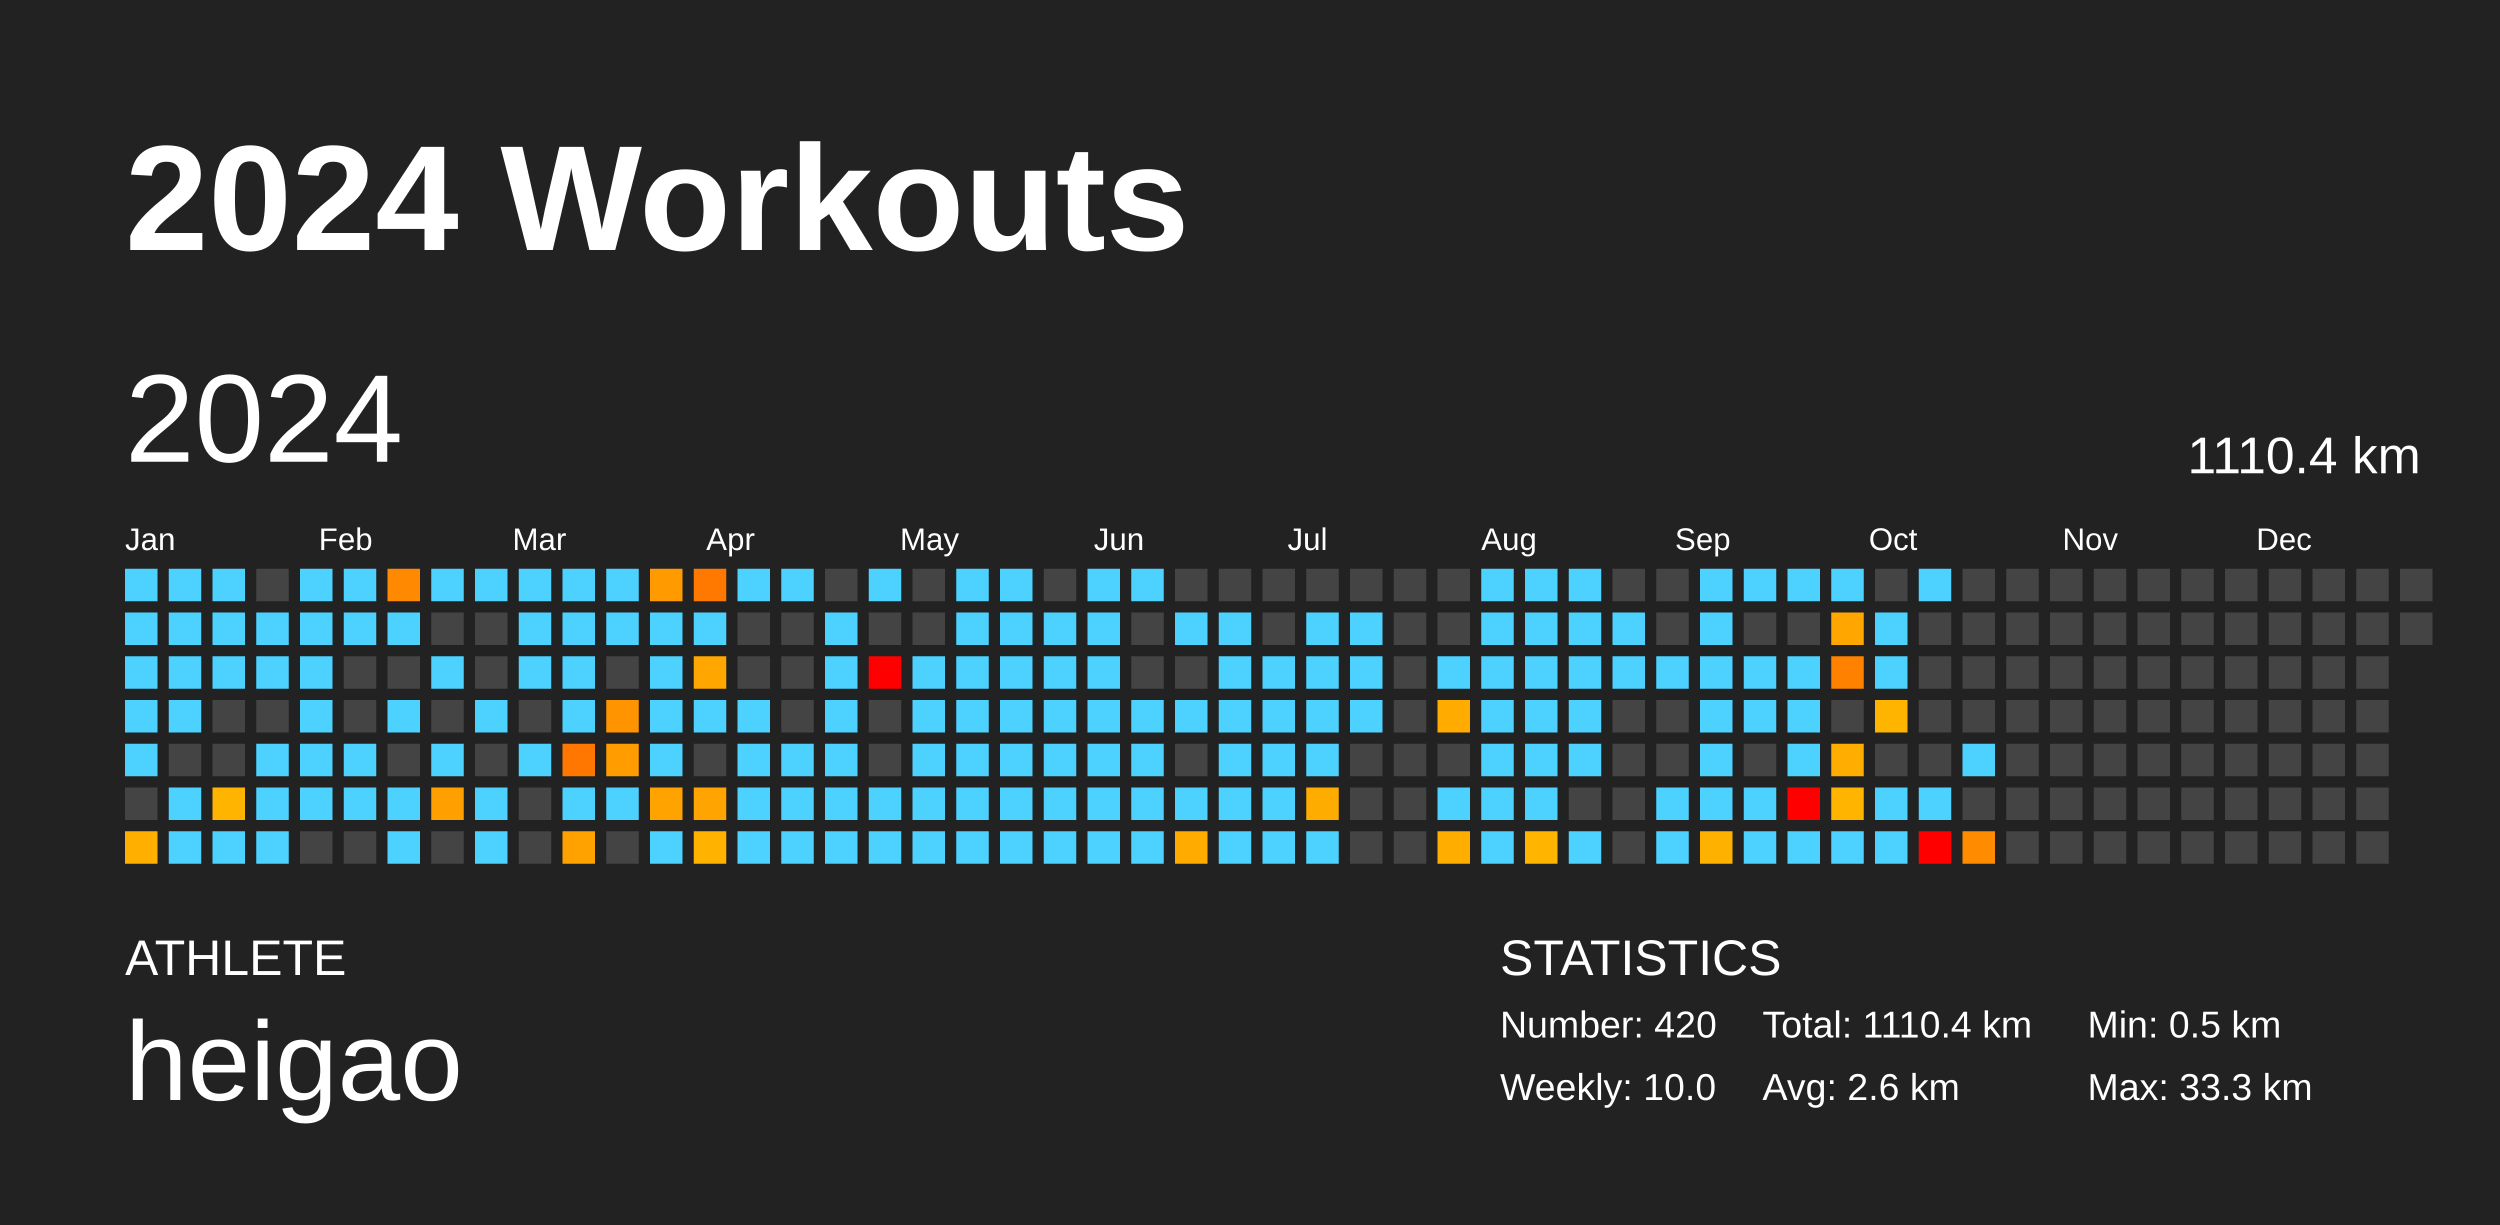
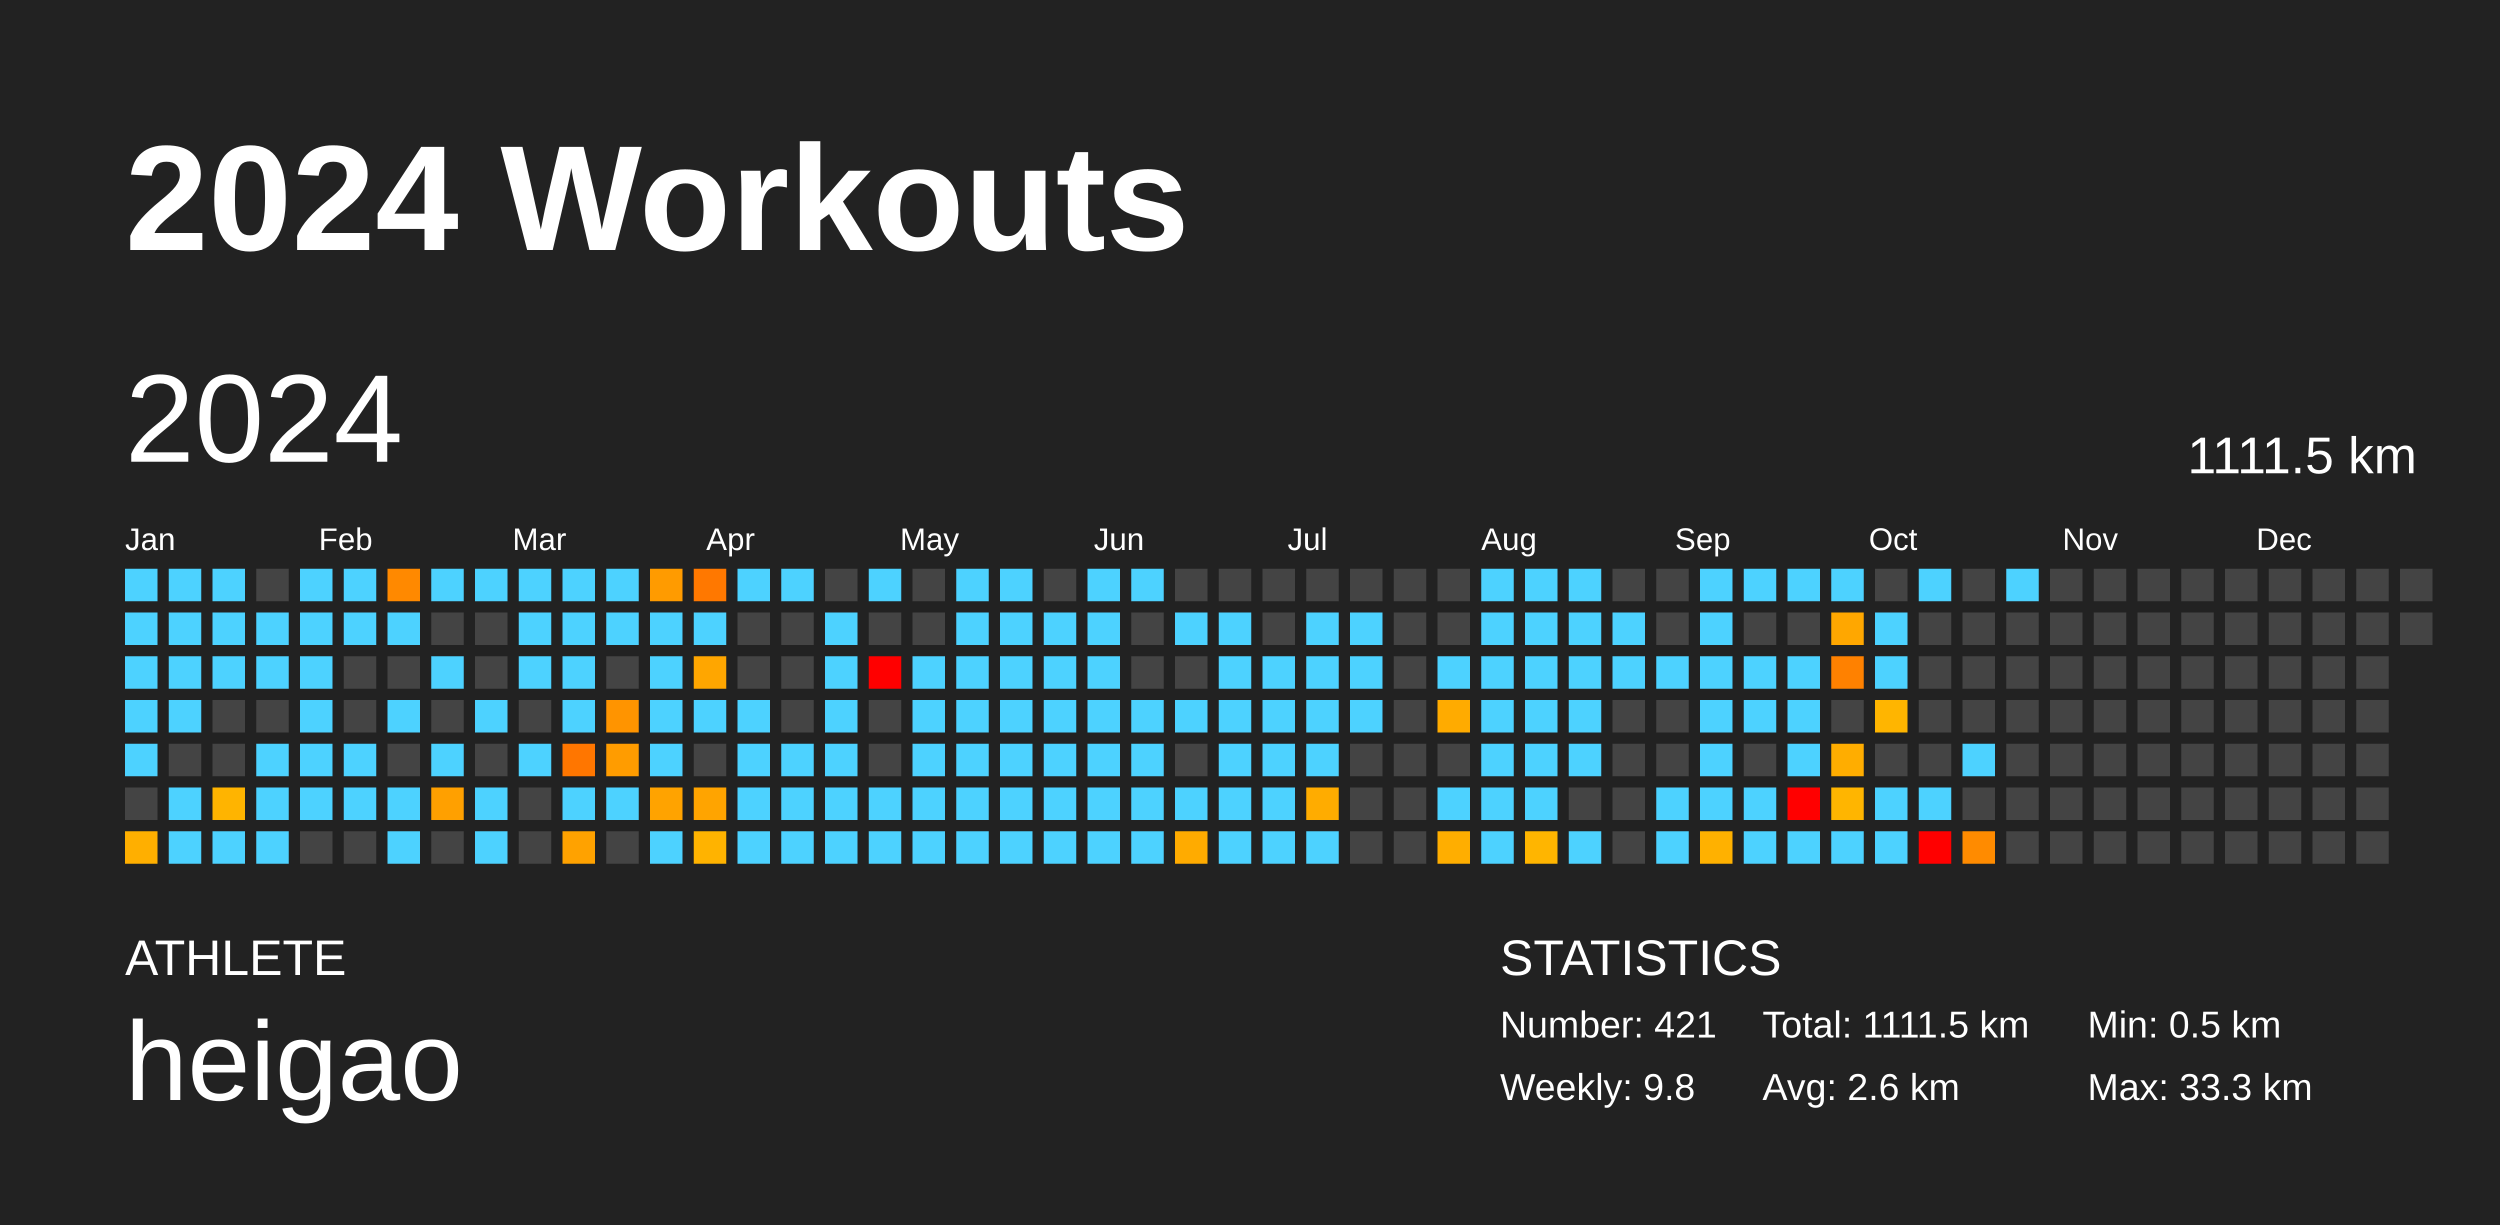
<svg xmlns="http://www.w3.org/2000/svg" baseProfile="full" height="98mm" version="1.1" viewBox="0,0,200,98" width="200mm">
  <defs />
  <rect fill="#222222" height="98" width="200" x="0" y="0" />
  <text fill="#FFFFFF" style="font-size:12px; font-family:Arial; font-weight:bold;" x="10" y="20">2024 Workouts</text>
  <text fill="#FFFFFF" style="font-size:4px; font-family:Arial" x="10" y="78">ATHLETE</text>
  <text fill="#FFFFFF" style="font-size:9px; font-family:Arial" x="10" y="88">heigao</text>
  <text fill="#FFFFFF" style="font-size:4px; font-family:Arial" x="120" y="78">STATISTICS</text>
-   <text fill="#FFFFFF" style="font-size:3px; font-family:Arial" x="120" y="83">Number: 420</text>
-   <text fill="#FFFFFF" style="font-size:3px; font-family:Arial" x="120" y="88">Weekly: 10.0</text>
-   <text fill="#FFFFFF" style="font-size:3px; font-family:Arial" x="141" y="83">Total: 1110.4 km</text>
+   <text fill="#FFFFFF" style="font-size:3px; font-family:Arial" x="120" y="83">Number: 421</text>
+   <text fill="#FFFFFF" style="font-size:3px; font-family:Arial" x="120" y="88">Weekly: 9.8</text>
+   <text fill="#FFFFFF" style="font-size:3px; font-family:Arial" x="141" y="83">Total: 1111.5 km</text>
  <text fill="#FFFFFF" style="font-size:3px; font-family:Arial" x="141" y="88">Avg: 2.6 km</text>
  <text fill="#FFFFFF" style="font-size:3px; font-family:Arial" x="167" y="83">Min: 0.5 km</text>
  <text fill="#FFFFFF" style="font-size:3px; font-family:Arial" x="167" y="88">Max: 33.3 km</text>
  <text dominant-baseline="hanging" fill="#FFFFFF" style="font-size:10.0px; font-family:Arial;" x="10" y="30">2024</text>
-   <text dominant-baseline="hanging" fill="#FFFFFF" style="font-size:4.125px; font-family:Arial;" x="175" y="35">1110.4 km</text>
+   <text dominant-baseline="hanging" fill="#FFFFFF" style="font-size:4.125px; font-family:Arial;" x="175" y="35">1111.5 km</text>
  <text fill="#FFFFFF" style="font-size:2.5px; font-family:Arial" x="10.0" y="44">Jan</text>
  <text fill="#FFFFFF" style="font-size:2.5px; font-family:Arial" x="25.5" y="44">Feb</text>
  <text fill="#FFFFFF" style="font-size:2.5px; font-family:Arial" x="41.0" y="44">Mar</text>
  <text fill="#FFFFFF" style="font-size:2.5px; font-family:Arial" x="56.5" y="44">Apr</text>
  <text fill="#FFFFFF" style="font-size:2.5px; font-family:Arial" x="72.0" y="44">May</text>
  <text fill="#FFFFFF" style="font-size:2.5px; font-family:Arial" x="87.5" y="44">Jun</text>
  <text fill="#FFFFFF" style="font-size:2.5px; font-family:Arial" x="103.0" y="44">Jul</text>
  <text fill="#FFFFFF" style="font-size:2.5px; font-family:Arial" x="118.5" y="44">Aug</text>
  <text fill="#FFFFFF" style="font-size:2.5px; font-family:Arial" x="134.0" y="44">Sep</text>
  <text fill="#FFFFFF" style="font-size:2.5px; font-family:Arial" x="149.5" y="44">Oct</text>
  <text fill="#FFFFFF" style="font-size:2.5px; font-family:Arial" x="165.0" y="44">Nov</text>
  <text fill="#FFFFFF" style="font-size:2.5px; font-family:Arial" x="180.5" y="44">Dec</text>
  <rect fill="#4dd2ff" height="2.6" width="2.6" x="10.0" y="45.5" />
  <rect fill="#4dd2ff" height="2.6" width="2.6" x="10.0" y="49.0" />
  <rect fill="#4dd2ff" height="2.6" width="2.6" x="10.0" y="52.5" />
  <rect fill="#4dd2ff" height="2.6" width="2.6" x="10.0" y="56.0" />
  <rect fill="#4dd2ff" height="2.6" width="2.6" x="10.0" y="59.5" />
  <rect fill="#444444" height="2.6" width="2.6" x="10.0" y="63.0" />
  <rect fill="#ffaf00" height="2.6" width="2.6" x="10.0" y="66.5" />
  <rect fill="#4dd2ff" height="2.6" width="2.6" x="13.5" y="45.5" />
  <rect fill="#4dd2ff" height="2.6" width="2.6" x="13.5" y="49.0" />
  <rect fill="#4dd2ff" height="2.6" width="2.6" x="13.5" y="52.5" />
  <rect fill="#4dd2ff" height="2.6" width="2.6" x="13.5" y="56.0" />
  <rect fill="#444444" height="2.6" width="2.6" x="13.5" y="59.5" />
  <rect fill="#4dd2ff" height="2.6" width="2.6" x="13.5" y="63.0" />
  <rect fill="#4dd2ff" height="2.6" width="2.6" x="13.5" y="66.5" />
  <rect fill="#4dd2ff" height="2.6" width="2.6" x="17.0" y="45.5" />
  <rect fill="#4dd2ff" height="2.6" width="2.6" x="17.0" y="49.0" />
  <rect fill="#4dd2ff" height="2.6" width="2.6" x="17.0" y="52.5" />
  <rect fill="#444444" height="2.6" width="2.6" x="17.0" y="56.0" />
  <rect fill="#444444" height="2.6" width="2.6" x="17.0" y="59.5" />
  <rect fill="#ffb400" height="2.6" width="2.6" x="17.0" y="63.0" />
  <rect fill="#4dd2ff" height="2.6" width="2.6" x="17.0" y="66.5" />
  <rect fill="#444444" height="2.6" width="2.6" x="20.5" y="45.5" />
  <rect fill="#4dd2ff" height="2.6" width="2.6" x="20.5" y="49.0" />
  <rect fill="#4dd2ff" height="2.6" width="2.6" x="20.5" y="52.5" />
  <rect fill="#444444" height="2.6" width="2.6" x="20.5" y="56.0" />
  <rect fill="#4dd2ff" height="2.6" width="2.6" x="20.5" y="59.5" />
  <rect fill="#4dd2ff" height="2.6" width="2.6" x="20.5" y="63.0" />
  <rect fill="#4dd2ff" height="2.6" width="2.6" x="20.5" y="66.5" />
  <rect fill="#4dd2ff" height="2.6" width="2.6" x="24.0" y="45.5" />
  <rect fill="#4dd2ff" height="2.6" width="2.6" x="24.0" y="49.0" />
  <rect fill="#4dd2ff" height="2.6" width="2.6" x="24.0" y="52.5" />
  <rect fill="#4dd2ff" height="2.6" width="2.6" x="24.0" y="56.0" />
  <rect fill="#4dd2ff" height="2.6" width="2.6" x="24.0" y="59.5" />
  <rect fill="#4dd2ff" height="2.6" width="2.6" x="24.0" y="63.0" />
  <rect fill="#444444" height="2.6" width="2.6" x="24.0" y="66.5" />
  <rect fill="#4dd2ff" height="2.6" width="2.6" x="27.5" y="45.5" />
  <rect fill="#4dd2ff" height="2.6" width="2.6" x="27.5" y="49.0" />
  <rect fill="#444444" height="2.6" width="2.6" x="27.5" y="52.5" />
  <rect fill="#444444" height="2.6" width="2.6" x="27.5" y="56.0" />
  <rect fill="#4dd2ff" height="2.6" width="2.6" x="27.5" y="59.5" />
  <rect fill="#4dd2ff" height="2.6" width="2.6" x="27.5" y="63.0" />
  <rect fill="#444444" height="2.6" width="2.6" x="27.5" y="66.5" />
  <rect fill="#ff8900" height="2.6" width="2.6" x="31.0" y="45.5" />
  <rect fill="#4dd2ff" height="2.6" width="2.6" x="31.0" y="49.0" />
  <rect fill="#444444" height="2.6" width="2.6" x="31.0" y="52.5" />
  <rect fill="#4dd2ff" height="2.6" width="2.6" x="31.0" y="56.0" />
  <rect fill="#444444" height="2.6" width="2.6" x="31.0" y="59.5" />
  <rect fill="#4dd2ff" height="2.6" width="2.6" x="31.0" y="63.0" />
  <rect fill="#4dd2ff" height="2.6" width="2.6" x="31.0" y="66.5" />
  <rect fill="#4dd2ff" height="2.6" width="2.6" x="34.5" y="45.5" />
  <rect fill="#444444" height="2.6" width="2.6" x="34.5" y="49.0" />
  <rect fill="#4dd2ff" height="2.6" width="2.6" x="34.5" y="52.5" />
  <rect fill="#444444" height="2.6" width="2.6" x="34.5" y="56.0" />
  <rect fill="#4dd2ff" height="2.6" width="2.6" x="34.5" y="59.5" />
  <rect fill="#ffa000" height="2.6" width="2.6" x="34.5" y="63.0" />
  <rect fill="#444444" height="2.6" width="2.6" x="34.5" y="66.5" />
  <rect fill="#4dd2ff" height="2.6" width="2.6" x="38.0" y="45.5" />
  <rect fill="#444444" height="2.6" width="2.6" x="38.0" y="49.0" />
  <rect fill="#444444" height="2.6" width="2.6" x="38.0" y="52.5" />
  <rect fill="#4dd2ff" height="2.6" width="2.6" x="38.0" y="56.0" />
  <rect fill="#444444" height="2.6" width="2.6" x="38.0" y="59.5" />
  <rect fill="#4dd2ff" height="2.6" width="2.6" x="38.0" y="63.0" />
  <rect fill="#4dd2ff" height="2.6" width="2.6" x="38.0" y="66.5" />
  <rect fill="#4dd2ff" height="2.6" width="2.6" x="41.5" y="45.5" />
  <rect fill="#4dd2ff" height="2.6" width="2.6" x="41.5" y="49.0" />
  <rect fill="#4dd2ff" height="2.6" width="2.6" x="41.5" y="52.5" />
  <rect fill="#444444" height="2.6" width="2.6" x="41.5" y="56.0" />
  <rect fill="#4dd2ff" height="2.6" width="2.6" x="41.5" y="59.5" />
  <rect fill="#444444" height="2.6" width="2.6" x="41.5" y="63.0" />
  <rect fill="#444444" height="2.6" width="2.6" x="41.5" y="66.5" />
  <rect fill="#4dd2ff" height="2.6" width="2.6" x="45.0" y="45.5" />
  <rect fill="#4dd2ff" height="2.6" width="2.6" x="45.0" y="49.0" />
  <rect fill="#4dd2ff" height="2.6" width="2.6" x="45.0" y="52.5" />
  <rect fill="#4dd2ff" height="2.6" width="2.6" x="45.0" y="56.0" />
  <rect fill="#ff7600" height="2.6" width="2.6" x="45.0" y="59.5" />
  <rect fill="#4dd2ff" height="2.6" width="2.6" x="45.0" y="63.0" />
  <rect fill="#ffa200" height="2.6" width="2.6" x="45.0" y="66.5" />
  <rect fill="#4dd2ff" height="2.6" width="2.6" x="48.5" y="45.5" />
  <rect fill="#4dd2ff" height="2.6" width="2.6" x="48.5" y="49.0" />
  <rect fill="#444444" height="2.6" width="2.6" x="48.5" y="52.5" />
  <rect fill="#ff9400" height="2.6" width="2.6" x="48.5" y="56.0" />
  <rect fill="#ff9c00" height="2.6" width="2.6" x="48.5" y="59.5" />
  <rect fill="#4dd2ff" height="2.6" width="2.6" x="48.5" y="63.0" />
  <rect fill="#444444" height="2.6" width="2.6" x="48.5" y="66.5" />
  <rect fill="#ff9b00" height="2.6" width="2.6" x="52.0" y="45.5" />
  <rect fill="#4dd2ff" height="2.6" width="2.6" x="52.0" y="49.0" />
  <rect fill="#4dd2ff" height="2.6" width="2.6" x="52.0" y="52.5" />
  <rect fill="#4dd2ff" height="2.6" width="2.6" x="52.0" y="56.0" />
  <rect fill="#4dd2ff" height="2.6" width="2.6" x="52.0" y="59.5" />
  <rect fill="#ffa300" height="2.6" width="2.6" x="52.0" y="63.0" />
  <rect fill="#4dd2ff" height="2.6" width="2.6" x="52.0" y="66.5" />
  <rect fill="#ff7800" height="2.6" width="2.6" x="55.5" y="45.5" />
  <rect fill="#4dd2ff" height="2.6" width="2.6" x="55.5" y="49.0" />
  <rect fill="#ffa600" height="2.6" width="2.6" x="55.5" y="52.5" />
  <rect fill="#4dd2ff" height="2.6" width="2.6" x="55.5" y="56.0" />
  <rect fill="#444444" height="2.6" width="2.6" x="55.5" y="59.5" />
  <rect fill="#ffa400" height="2.6" width="2.6" x="55.5" y="63.0" />
  <rect fill="#ffb300" height="2.6" width="2.6" x="55.5" y="66.5" />
  <rect fill="#4dd2ff" height="2.6" width="2.6" x="59.0" y="45.5" />
  <rect fill="#444444" height="2.6" width="2.6" x="59.0" y="49.0" />
  <rect fill="#444444" height="2.6" width="2.6" x="59.0" y="52.5" />
  <rect fill="#4dd2ff" height="2.6" width="2.6" x="59.0" y="56.0" />
  <rect fill="#4dd2ff" height="2.6" width="2.6" x="59.0" y="59.5" />
  <rect fill="#4dd2ff" height="2.6" width="2.6" x="59.0" y="63.0" />
  <rect fill="#4dd2ff" height="2.6" width="2.6" x="59.0" y="66.5" />
  <rect fill="#4dd2ff" height="2.6" width="2.6" x="62.5" y="45.5" />
  <rect fill="#444444" height="2.6" width="2.6" x="62.5" y="49.0" />
  <rect fill="#444444" height="2.6" width="2.6" x="62.5" y="52.5" />
  <rect fill="#444444" height="2.6" width="2.6" x="62.5" y="56.0" />
  <rect fill="#4dd2ff" height="2.6" width="2.6" x="62.5" y="59.5" />
  <rect fill="#4dd2ff" height="2.6" width="2.6" x="62.5" y="63.0" />
  <rect fill="#4dd2ff" height="2.6" width="2.6" x="62.5" y="66.5" />
  <rect fill="#444444" height="2.6" width="2.6" x="66.0" y="45.5" />
  <rect fill="#4dd2ff" height="2.6" width="2.6" x="66.0" y="49.0" />
  <rect fill="#4dd2ff" height="2.6" width="2.6" x="66.0" y="52.5" />
  <rect fill="#4dd2ff" height="2.6" width="2.6" x="66.0" y="56.0" />
  <rect fill="#4dd2ff" height="2.6" width="2.6" x="66.0" y="59.5" />
  <rect fill="#4dd2ff" height="2.6" width="2.6" x="66.0" y="63.0" />
  <rect fill="#4dd2ff" height="2.6" width="2.6" x="66.0" y="66.5" />
  <rect fill="#4dd2ff" height="2.6" width="2.6" x="69.5" y="45.5" />
  <rect fill="#444444" height="2.6" width="2.6" x="69.5" y="49.0" />
  <rect fill="red" height="2.6" width="2.6" x="69.5" y="52.5" />
  <rect fill="#444444" height="2.6" width="2.6" x="69.5" y="56.0" />
  <rect fill="#444444" height="2.6" width="2.6" x="69.5" y="59.5" />
  <rect fill="#4dd2ff" height="2.6" width="2.6" x="69.5" y="63.0" />
  <rect fill="#4dd2ff" height="2.6" width="2.6" x="69.5" y="66.5" />
  <rect fill="#444444" height="2.6" width="2.6" x="73.0" y="45.5" />
  <rect fill="#444444" height="2.6" width="2.6" x="73.0" y="49.0" />
  <rect fill="#4dd2ff" height="2.6" width="2.6" x="73.0" y="52.5" />
  <rect fill="#4dd2ff" height="2.6" width="2.6" x="73.0" y="56.0" />
  <rect fill="#4dd2ff" height="2.6" width="2.6" x="73.0" y="59.5" />
  <rect fill="#4dd2ff" height="2.6" width="2.6" x="73.0" y="63.0" />
  <rect fill="#4dd2ff" height="2.6" width="2.6" x="73.0" y="66.5" />
  <rect fill="#4dd2ff" height="2.6" width="2.6" x="76.5" y="45.5" />
  <rect fill="#4dd2ff" height="2.6" width="2.6" x="76.5" y="49.0" />
  <rect fill="#4dd2ff" height="2.6" width="2.6" x="76.5" y="52.5" />
  <rect fill="#4dd2ff" height="2.6" width="2.6" x="76.5" y="56.0" />
  <rect fill="#4dd2ff" height="2.6" width="2.6" x="76.5" y="59.5" />
  <rect fill="#4dd2ff" height="2.6" width="2.6" x="76.5" y="63.0" />
  <rect fill="#4dd2ff" height="2.6" width="2.6" x="76.5" y="66.5" />
  <rect fill="#4dd2ff" height="2.6" width="2.6" x="80.0" y="45.5" />
  <rect fill="#4dd2ff" height="2.6" width="2.6" x="80.0" y="49.0" />
  <rect fill="#4dd2ff" height="2.6" width="2.6" x="80.0" y="52.5" />
  <rect fill="#4dd2ff" height="2.6" width="2.6" x="80.0" y="56.0" />
  <rect fill="#4dd2ff" height="2.6" width="2.6" x="80.0" y="59.5" />
  <rect fill="#4dd2ff" height="2.6" width="2.6" x="80.0" y="63.0" />
  <rect fill="#4dd2ff" height="2.6" width="2.6" x="80.0" y="66.5" />
  <rect fill="#444444" height="2.6" width="2.6" x="83.5" y="45.5" />
  <rect fill="#4dd2ff" height="2.6" width="2.6" x="83.5" y="49.0" />
  <rect fill="#4dd2ff" height="2.6" width="2.6" x="83.5" y="52.5" />
  <rect fill="#4dd2ff" height="2.6" width="2.6" x="83.5" y="56.0" />
  <rect fill="#4dd2ff" height="2.6" width="2.6" x="83.5" y="59.5" />
  <rect fill="#4dd2ff" height="2.6" width="2.6" x="83.5" y="63.0" />
  <rect fill="#4dd2ff" height="2.6" width="2.6" x="83.5" y="66.5" />
  <rect fill="#4dd2ff" height="2.6" width="2.6" x="87.0" y="45.5" />
  <rect fill="#4dd2ff" height="2.6" width="2.6" x="87.0" y="49.0" />
  <rect fill="#4dd2ff" height="2.6" width="2.6" x="87.0" y="52.5" />
  <rect fill="#4dd2ff" height="2.6" width="2.6" x="87.0" y="56.0" />
  <rect fill="#4dd2ff" height="2.6" width="2.6" x="87.0" y="59.5" />
  <rect fill="#4dd2ff" height="2.6" width="2.6" x="87.0" y="63.0" />
  <rect fill="#4dd2ff" height="2.6" width="2.6" x="87.0" y="66.5" />
  <rect fill="#4dd2ff" height="2.6" width="2.6" x="90.5" y="45.5" />
  <rect fill="#444444" height="2.6" width="2.6" x="90.5" y="49.0" />
  <rect fill="#444444" height="2.6" width="2.6" x="90.5" y="52.5" />
  <rect fill="#4dd2ff" height="2.6" width="2.6" x="90.5" y="56.0" />
  <rect fill="#4dd2ff" height="2.6" width="2.6" x="90.5" y="59.5" />
  <rect fill="#4dd2ff" height="2.6" width="2.6" x="90.5" y="63.0" />
  <rect fill="#4dd2ff" height="2.6" width="2.6" x="90.5" y="66.5" />
  <rect fill="#444444" height="2.6" width="2.6" x="94.0" y="45.5" />
  <rect fill="#4dd2ff" height="2.6" width="2.6" x="94.0" y="49.0" />
  <rect fill="#444444" height="2.6" width="2.6" x="94.0" y="52.5" />
  <rect fill="#4dd2ff" height="2.6" width="2.6" x="94.0" y="56.0" />
  <rect fill="#444444" height="2.6" width="2.6" x="94.0" y="59.5" />
  <rect fill="#4dd2ff" height="2.6" width="2.6" x="94.0" y="63.0" />
  <rect fill="#ffab00" height="2.6" width="2.6" x="94.0" y="66.5" />
  <rect fill="#444444" height="2.6" width="2.6" x="97.5" y="45.5" />
  <rect fill="#4dd2ff" height="2.6" width="2.6" x="97.5" y="49.0" />
  <rect fill="#4dd2ff" height="2.6" width="2.6" x="97.5" y="52.5" />
  <rect fill="#4dd2ff" height="2.6" width="2.6" x="97.5" y="56.0" />
  <rect fill="#4dd2ff" height="2.6" width="2.6" x="97.5" y="59.5" />
  <rect fill="#4dd2ff" height="2.6" width="2.6" x="97.5" y="63.0" />
  <rect fill="#4dd2ff" height="2.6" width="2.6" x="97.5" y="66.5" />
  <rect fill="#444444" height="2.6" width="2.6" x="101.0" y="45.5" />
  <rect fill="#444444" height="2.6" width="2.6" x="101.0" y="49.0" />
  <rect fill="#4dd2ff" height="2.6" width="2.6" x="101.0" y="52.5" />
  <rect fill="#4dd2ff" height="2.6" width="2.6" x="101.0" y="56.0" />
  <rect fill="#4dd2ff" height="2.6" width="2.6" x="101.0" y="59.5" />
  <rect fill="#4dd2ff" height="2.6" width="2.6" x="101.0" y="63.0" />
  <rect fill="#4dd2ff" height="2.6" width="2.6" x="101.0" y="66.5" />
  <rect fill="#444444" height="2.6" width="2.6" x="104.5" y="45.5" />
  <rect fill="#4dd2ff" height="2.6" width="2.6" x="104.5" y="49.0" />
  <rect fill="#4dd2ff" height="2.6" width="2.6" x="104.5" y="52.5" />
  <rect fill="#4dd2ff" height="2.6" width="2.6" x="104.5" y="56.0" />
  <rect fill="#4dd2ff" height="2.6" width="2.6" x="104.5" y="59.5" />
  <rect fill="#ffac00" height="2.6" width="2.6" x="104.5" y="63.0" />
  <rect fill="#4dd2ff" height="2.6" width="2.6" x="104.5" y="66.5" />
  <rect fill="#444444" height="2.6" width="2.6" x="108.0" y="45.5" />
  <rect fill="#4dd2ff" height="2.6" width="2.6" x="108.0" y="49.0" />
  <rect fill="#4dd2ff" height="2.6" width="2.6" x="108.0" y="52.5" />
  <rect fill="#4dd2ff" height="2.6" width="2.6" x="108.0" y="56.0" />
  <rect fill="#444444" height="2.6" width="2.6" x="108.0" y="59.5" />
  <rect fill="#444444" height="2.6" width="2.6" x="108.0" y="63.0" />
  <rect fill="#444444" height="2.6" width="2.6" x="108.0" y="66.5" />
  <rect fill="#444444" height="2.6" width="2.6" x="111.5" y="45.5" />
  <rect fill="#444444" height="2.6" width="2.6" x="111.5" y="49.0" />
  <rect fill="#444444" height="2.6" width="2.6" x="111.5" y="52.5" />
  <rect fill="#444444" height="2.6" width="2.6" x="111.5" y="56.0" />
  <rect fill="#444444" height="2.6" width="2.6" x="111.5" y="59.5" />
  <rect fill="#444444" height="2.6" width="2.6" x="111.5" y="63.0" />
  <rect fill="#444444" height="2.6" width="2.6" x="111.5" y="66.5" />
  <rect fill="#444444" height="2.6" width="2.6" x="115.0" y="45.5" />
  <rect fill="#444444" height="2.6" width="2.6" x="115.0" y="49.0" />
  <rect fill="#4dd2ff" height="2.6" width="2.6" x="115.0" y="52.5" />
  <rect fill="#ffab00" height="2.6" width="2.6" x="115.0" y="56.0" />
  <rect fill="#444444" height="2.6" width="2.6" x="115.0" y="59.5" />
  <rect fill="#4dd2ff" height="2.6" width="2.6" x="115.0" y="63.0" />
  <rect fill="#ffae00" height="2.6" width="2.6" x="115.0" y="66.5" />
  <rect fill="#4dd2ff" height="2.6" width="2.6" x="118.5" y="45.5" />
  <rect fill="#4dd2ff" height="2.6" width="2.6" x="118.5" y="49.0" />
  <rect fill="#4dd2ff" height="2.6" width="2.6" x="118.5" y="52.5" />
  <rect fill="#4dd2ff" height="2.6" width="2.6" x="118.5" y="56.0" />
  <rect fill="#4dd2ff" height="2.6" width="2.6" x="118.5" y="59.5" />
  <rect fill="#4dd2ff" height="2.6" width="2.6" x="118.5" y="63.0" />
  <rect fill="#4dd2ff" height="2.6" width="2.6" x="118.5" y="66.5" />
  <rect fill="#4dd2ff" height="2.6" width="2.6" x="122.0" y="45.5" />
  <rect fill="#4dd2ff" height="2.6" width="2.6" x="122.0" y="49.0" />
  <rect fill="#4dd2ff" height="2.6" width="2.6" x="122.0" y="52.5" />
  <rect fill="#4dd2ff" height="2.6" width="2.6" x="122.0" y="56.0" />
  <rect fill="#4dd2ff" height="2.6" width="2.6" x="122.0" y="59.5" />
  <rect fill="#4dd2ff" height="2.6" width="2.6" x="122.0" y="63.0" />
  <rect fill="#ffb500" height="2.6" width="2.6" x="122.0" y="66.5" />
  <rect fill="#4dd2ff" height="2.6" width="2.6" x="125.5" y="45.5" />
  <rect fill="#4dd2ff" height="2.6" width="2.6" x="125.5" y="49.0" />
  <rect fill="#4dd2ff" height="2.6" width="2.6" x="125.5" y="52.5" />
  <rect fill="#4dd2ff" height="2.6" width="2.6" x="125.5" y="56.0" />
  <rect fill="#4dd2ff" height="2.6" width="2.6" x="125.5" y="59.5" />
  <rect fill="#444444" height="2.6" width="2.6" x="125.5" y="63.0" />
  <rect fill="#4dd2ff" height="2.6" width="2.6" x="125.5" y="66.5" />
  <rect fill="#444444" height="2.6" width="2.6" x="129.0" y="45.5" />
  <rect fill="#4dd2ff" height="2.6" width="2.6" x="129.0" y="49.0" />
  <rect fill="#4dd2ff" height="2.6" width="2.6" x="129.0" y="52.5" />
  <rect fill="#444444" height="2.6" width="2.6" x="129.0" y="56.0" />
  <rect fill="#444444" height="2.6" width="2.6" x="129.0" y="59.5" />
  <rect fill="#444444" height="2.6" width="2.6" x="129.0" y="63.0" />
  <rect fill="#444444" height="2.6" width="2.6" x="129.0" y="66.5" />
  <rect fill="#444444" height="2.6" width="2.6" x="132.5" y="45.5" />
  <rect fill="#444444" height="2.6" width="2.6" x="132.5" y="49.0" />
  <rect fill="#4dd2ff" height="2.6" width="2.6" x="132.5" y="52.5" />
  <rect fill="#444444" height="2.6" width="2.6" x="132.5" y="56.0" />
  <rect fill="#444444" height="2.6" width="2.6" x="132.5" y="59.5" />
  <rect fill="#4dd2ff" height="2.6" width="2.6" x="132.5" y="63.0" />
  <rect fill="#4dd2ff" height="2.6" width="2.6" x="132.5" y="66.5" />
  <rect fill="#4dd2ff" height="2.6" width="2.6" x="136.0" y="45.5" />
  <rect fill="#4dd2ff" height="2.6" width="2.6" x="136.0" y="49.0" />
  <rect fill="#4dd2ff" height="2.6" width="2.6" x="136.0" y="52.5" />
  <rect fill="#4dd2ff" height="2.6" width="2.6" x="136.0" y="56.0" />
  <rect fill="#4dd2ff" height="2.6" width="2.6" x="136.0" y="59.5" />
  <rect fill="#4dd2ff" height="2.6" width="2.6" x="136.0" y="63.0" />
  <rect fill="#ffb100" height="2.6" width="2.6" x="136.0" y="66.5" />
  <rect fill="#4dd2ff" height="2.6" width="2.6" x="139.5" y="45.5" />
  <rect fill="#444444" height="2.6" width="2.6" x="139.5" y="49.0" />
  <rect fill="#4dd2ff" height="2.6" width="2.6" x="139.5" y="52.5" />
  <rect fill="#4dd2ff" height="2.6" width="2.6" x="139.5" y="56.0" />
  <rect fill="#444444" height="2.6" width="2.6" x="139.5" y="59.5" />
  <rect fill="#4dd2ff" height="2.6" width="2.6" x="139.5" y="63.0" />
  <rect fill="#4dd2ff" height="2.6" width="2.6" x="139.5" y="66.5" />
  <rect fill="#4dd2ff" height="2.6" width="2.6" x="143.0" y="45.5" />
  <rect fill="#444444" height="2.6" width="2.6" x="143.0" y="49.0" />
  <rect fill="#4dd2ff" height="2.6" width="2.6" x="143.0" y="52.5" />
  <rect fill="#4dd2ff" height="2.6" width="2.6" x="143.0" y="56.0" />
  <rect fill="#4dd2ff" height="2.6" width="2.6" x="143.0" y="59.5" />
  <rect fill="red" height="2.6" width="2.6" x="143.0" y="63.0" />
  <rect fill="#4dd2ff" height="2.6" width="2.6" x="143.0" y="66.5" />
  <rect fill="#4dd2ff" height="2.6" width="2.6" x="146.5" y="45.5" />
  <rect fill="#ffa700" height="2.6" width="2.6" x="146.5" y="49.0" />
  <rect fill="#ff8100" height="2.6" width="2.6" x="146.5" y="52.5" />
  <rect fill="#444444" height="2.6" width="2.6" x="146.5" y="56.0" />
  <rect fill="#ffad00" height="2.6" width="2.6" x="146.5" y="59.5" />
  <rect fill="#ffb500" height="2.6" width="2.6" x="146.5" y="63.0" />
  <rect fill="#4dd2ff" height="2.6" width="2.6" x="146.5" y="66.5" />
  <rect fill="#444444" height="2.6" width="2.6" x="150.0" y="45.5" />
  <rect fill="#4dd2ff" height="2.6" width="2.6" x="150.0" y="49.0" />
  <rect fill="#4dd2ff" height="2.6" width="2.6" x="150.0" y="52.5" />
  <rect fill="#ffb500" height="2.6" width="2.6" x="150.0" y="56.0" />
  <rect fill="#444444" height="2.6" width="2.6" x="150.0" y="59.5" />
  <rect fill="#4dd2ff" height="2.6" width="2.6" x="150.0" y="63.0" />
  <rect fill="#4dd2ff" height="2.6" width="2.6" x="150.0" y="66.5" />
  <rect fill="#4dd2ff" height="2.6" width="2.6" x="153.5" y="45.5" />
  <rect fill="#444444" height="2.6" width="2.6" x="153.5" y="49.0" />
  <rect fill="#444444" height="2.6" width="2.6" x="153.5" y="52.5" />
  <rect fill="#444444" height="2.6" width="2.6" x="153.5" y="56.0" />
  <rect fill="#444444" height="2.6" width="2.6" x="153.5" y="59.5" />
  <rect fill="#4dd2ff" height="2.6" width="2.6" x="153.5" y="63.0" />
  <rect fill="red" height="2.6" width="2.6" x="153.5" y="66.5" />
  <rect fill="#444444" height="2.6" width="2.6" x="157.0" y="45.5" />
  <rect fill="#444444" height="2.6" width="2.6" x="157.0" y="49.0" />
  <rect fill="#444444" height="2.6" width="2.6" x="157.0" y="52.5" />
  <rect fill="#444444" height="2.6" width="2.6" x="157.0" y="56.0" />
  <rect fill="#4dd2ff" height="2.6" width="2.6" x="157.0" y="59.5" />
  <rect fill="#444444" height="2.6" width="2.6" x="157.0" y="63.0" />
  <rect fill="#ff8b00" height="2.6" width="2.6" x="157.0" y="66.5" />
-   <rect fill="#444444" height="2.6" width="2.6" x="160.5" y="45.5" />
+   <rect fill="#4dd2ff" height="2.6" width="2.6" x="160.5" y="45.5" />
  <rect fill="#444444" height="2.6" width="2.6" x="160.5" y="49.0" />
  <rect fill="#444444" height="2.6" width="2.6" x="160.5" y="52.5" />
  <rect fill="#444444" height="2.6" width="2.6" x="160.5" y="56.0" />
  <rect fill="#444444" height="2.6" width="2.6" x="160.5" y="59.5" />
  <rect fill="#444444" height="2.6" width="2.6" x="160.5" y="63.0" />
  <rect fill="#444444" height="2.6" width="2.6" x="160.5" y="66.5" />
  <rect fill="#444444" height="2.6" width="2.6" x="164.0" y="45.5" />
  <rect fill="#444444" height="2.6" width="2.6" x="164.0" y="49.0" />
  <rect fill="#444444" height="2.6" width="2.6" x="164.0" y="52.5" />
  <rect fill="#444444" height="2.6" width="2.6" x="164.0" y="56.0" />
  <rect fill="#444444" height="2.6" width="2.6" x="164.0" y="59.5" />
  <rect fill="#444444" height="2.6" width="2.6" x="164.0" y="63.0" />
  <rect fill="#444444" height="2.6" width="2.6" x="164.0" y="66.5" />
  <rect fill="#444444" height="2.6" width="2.6" x="167.5" y="45.5" />
  <rect fill="#444444" height="2.6" width="2.6" x="167.5" y="49.0" />
  <rect fill="#444444" height="2.6" width="2.6" x="167.5" y="52.5" />
  <rect fill="#444444" height="2.6" width="2.6" x="167.5" y="56.0" />
  <rect fill="#444444" height="2.6" width="2.6" x="167.5" y="59.5" />
  <rect fill="#444444" height="2.6" width="2.6" x="167.5" y="63.0" />
  <rect fill="#444444" height="2.6" width="2.6" x="167.5" y="66.5" />
  <rect fill="#444444" height="2.6" width="2.6" x="171.0" y="45.5" />
  <rect fill="#444444" height="2.6" width="2.6" x="171.0" y="49.0" />
  <rect fill="#444444" height="2.6" width="2.6" x="171.0" y="52.5" />
  <rect fill="#444444" height="2.6" width="2.6" x="171.0" y="56.0" />
  <rect fill="#444444" height="2.6" width="2.6" x="171.0" y="59.5" />
  <rect fill="#444444" height="2.6" width="2.6" x="171.0" y="63.0" />
  <rect fill="#444444" height="2.6" width="2.6" x="171.0" y="66.5" />
  <rect fill="#444444" height="2.6" width="2.6" x="174.5" y="45.5" />
  <rect fill="#444444" height="2.6" width="2.6" x="174.5" y="49.0" />
  <rect fill="#444444" height="2.6" width="2.6" x="174.5" y="52.5" />
  <rect fill="#444444" height="2.6" width="2.6" x="174.5" y="56.0" />
  <rect fill="#444444" height="2.6" width="2.6" x="174.5" y="59.5" />
  <rect fill="#444444" height="2.6" width="2.6" x="174.5" y="63.0" />
  <rect fill="#444444" height="2.6" width="2.6" x="174.5" y="66.5" />
  <rect fill="#444444" height="2.6" width="2.6" x="178.0" y="45.5" />
  <rect fill="#444444" height="2.6" width="2.6" x="178.0" y="49.0" />
  <rect fill="#444444" height="2.6" width="2.6" x="178.0" y="52.5" />
  <rect fill="#444444" height="2.6" width="2.6" x="178.0" y="56.0" />
  <rect fill="#444444" height="2.6" width="2.6" x="178.0" y="59.5" />
  <rect fill="#444444" height="2.6" width="2.6" x="178.0" y="63.0" />
  <rect fill="#444444" height="2.6" width="2.6" x="178.0" y="66.5" />
  <rect fill="#444444" height="2.6" width="2.6" x="181.5" y="45.5" />
  <rect fill="#444444" height="2.6" width="2.6" x="181.5" y="49.0" />
  <rect fill="#444444" height="2.6" width="2.6" x="181.5" y="52.5" />
  <rect fill="#444444" height="2.6" width="2.6" x="181.5" y="56.0" />
  <rect fill="#444444" height="2.6" width="2.6" x="181.5" y="59.5" />
  <rect fill="#444444" height="2.6" width="2.6" x="181.5" y="63.0" />
  <rect fill="#444444" height="2.6" width="2.6" x="181.5" y="66.5" />
  <rect fill="#444444" height="2.6" width="2.6" x="185.0" y="45.5" />
  <rect fill="#444444" height="2.6" width="2.6" x="185.0" y="49.0" />
  <rect fill="#444444" height="2.6" width="2.6" x="185.0" y="52.5" />
  <rect fill="#444444" height="2.6" width="2.6" x="185.0" y="56.0" />
  <rect fill="#444444" height="2.6" width="2.6" x="185.0" y="59.5" />
  <rect fill="#444444" height="2.6" width="2.6" x="185.0" y="63.0" />
  <rect fill="#444444" height="2.6" width="2.6" x="185.0" y="66.5" />
  <rect fill="#444444" height="2.6" width="2.6" x="188.5" y="45.5" />
  <rect fill="#444444" height="2.6" width="2.6" x="188.5" y="49.0" />
  <rect fill="#444444" height="2.6" width="2.6" x="188.5" y="52.5" />
  <rect fill="#444444" height="2.6" width="2.6" x="188.5" y="56.0" />
  <rect fill="#444444" height="2.6" width="2.6" x="188.5" y="59.5" />
  <rect fill="#444444" height="2.6" width="2.6" x="188.5" y="63.0" />
  <rect fill="#444444" height="2.6" width="2.6" x="188.5" y="66.5" />
  <rect fill="#444444" height="2.6" width="2.6" x="192.0" y="45.5" />
  <rect fill="#444444" height="2.6" width="2.6" x="192.0" y="49.0" />
</svg>
